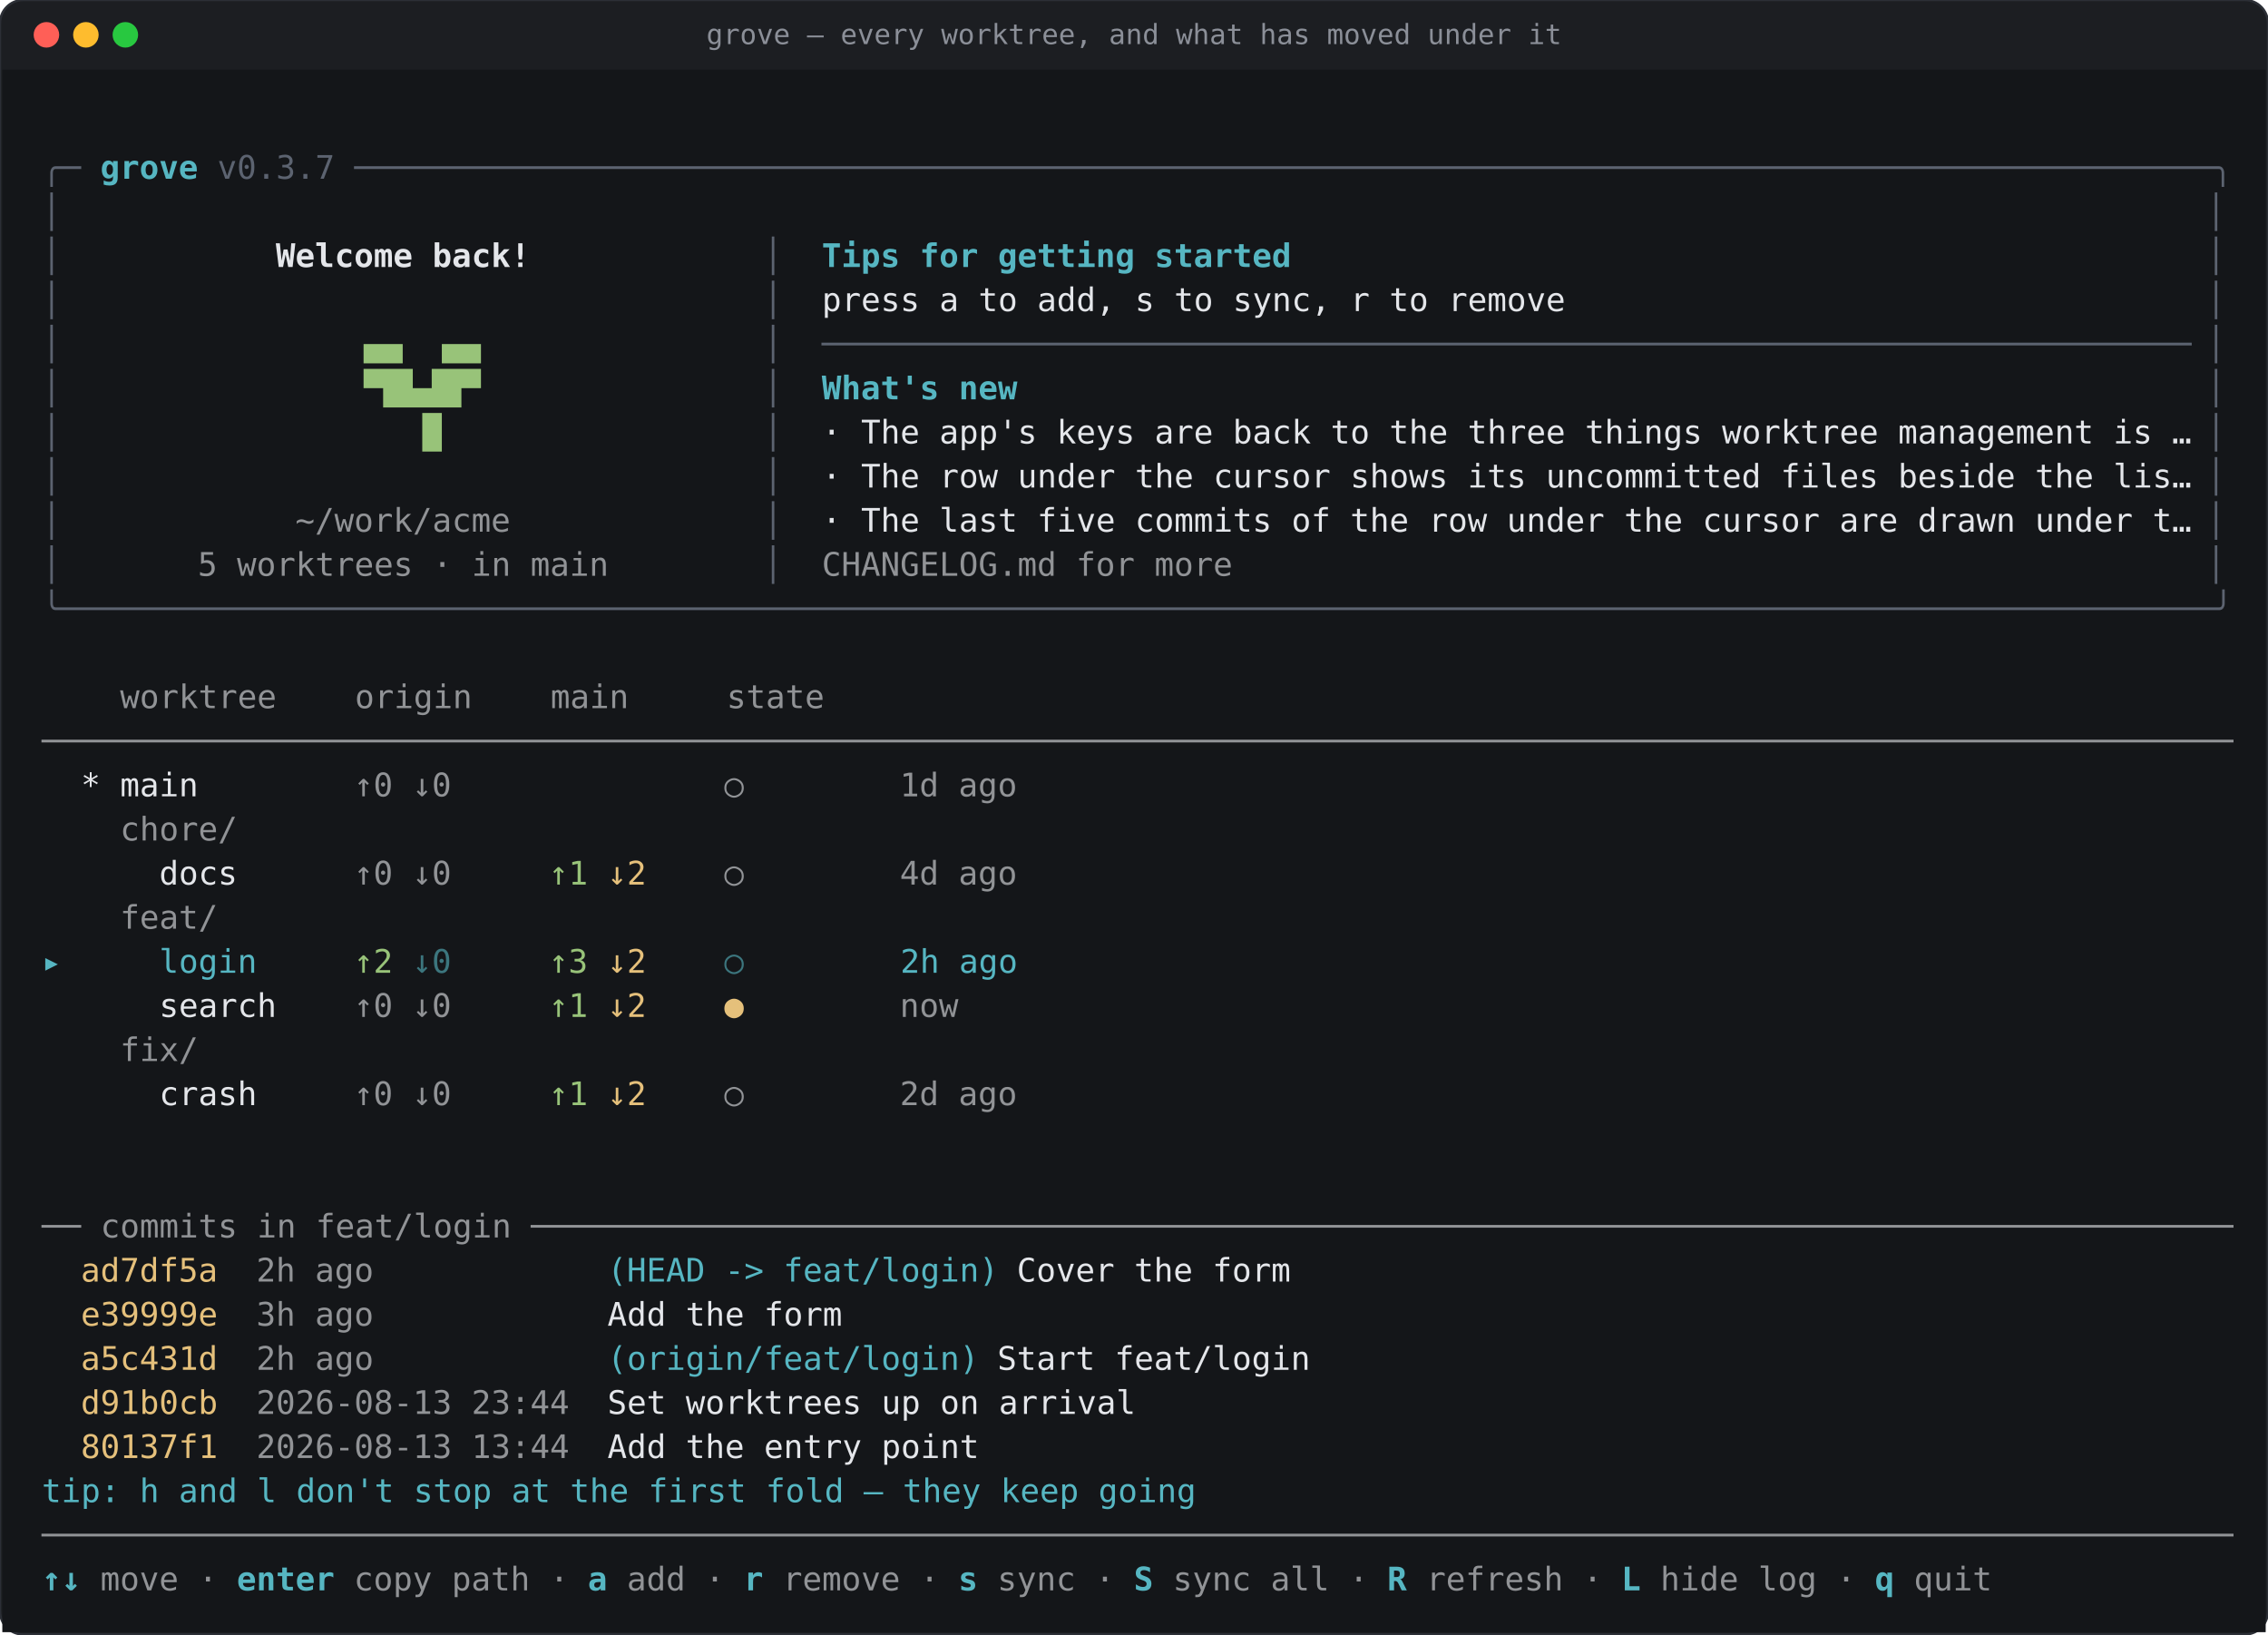
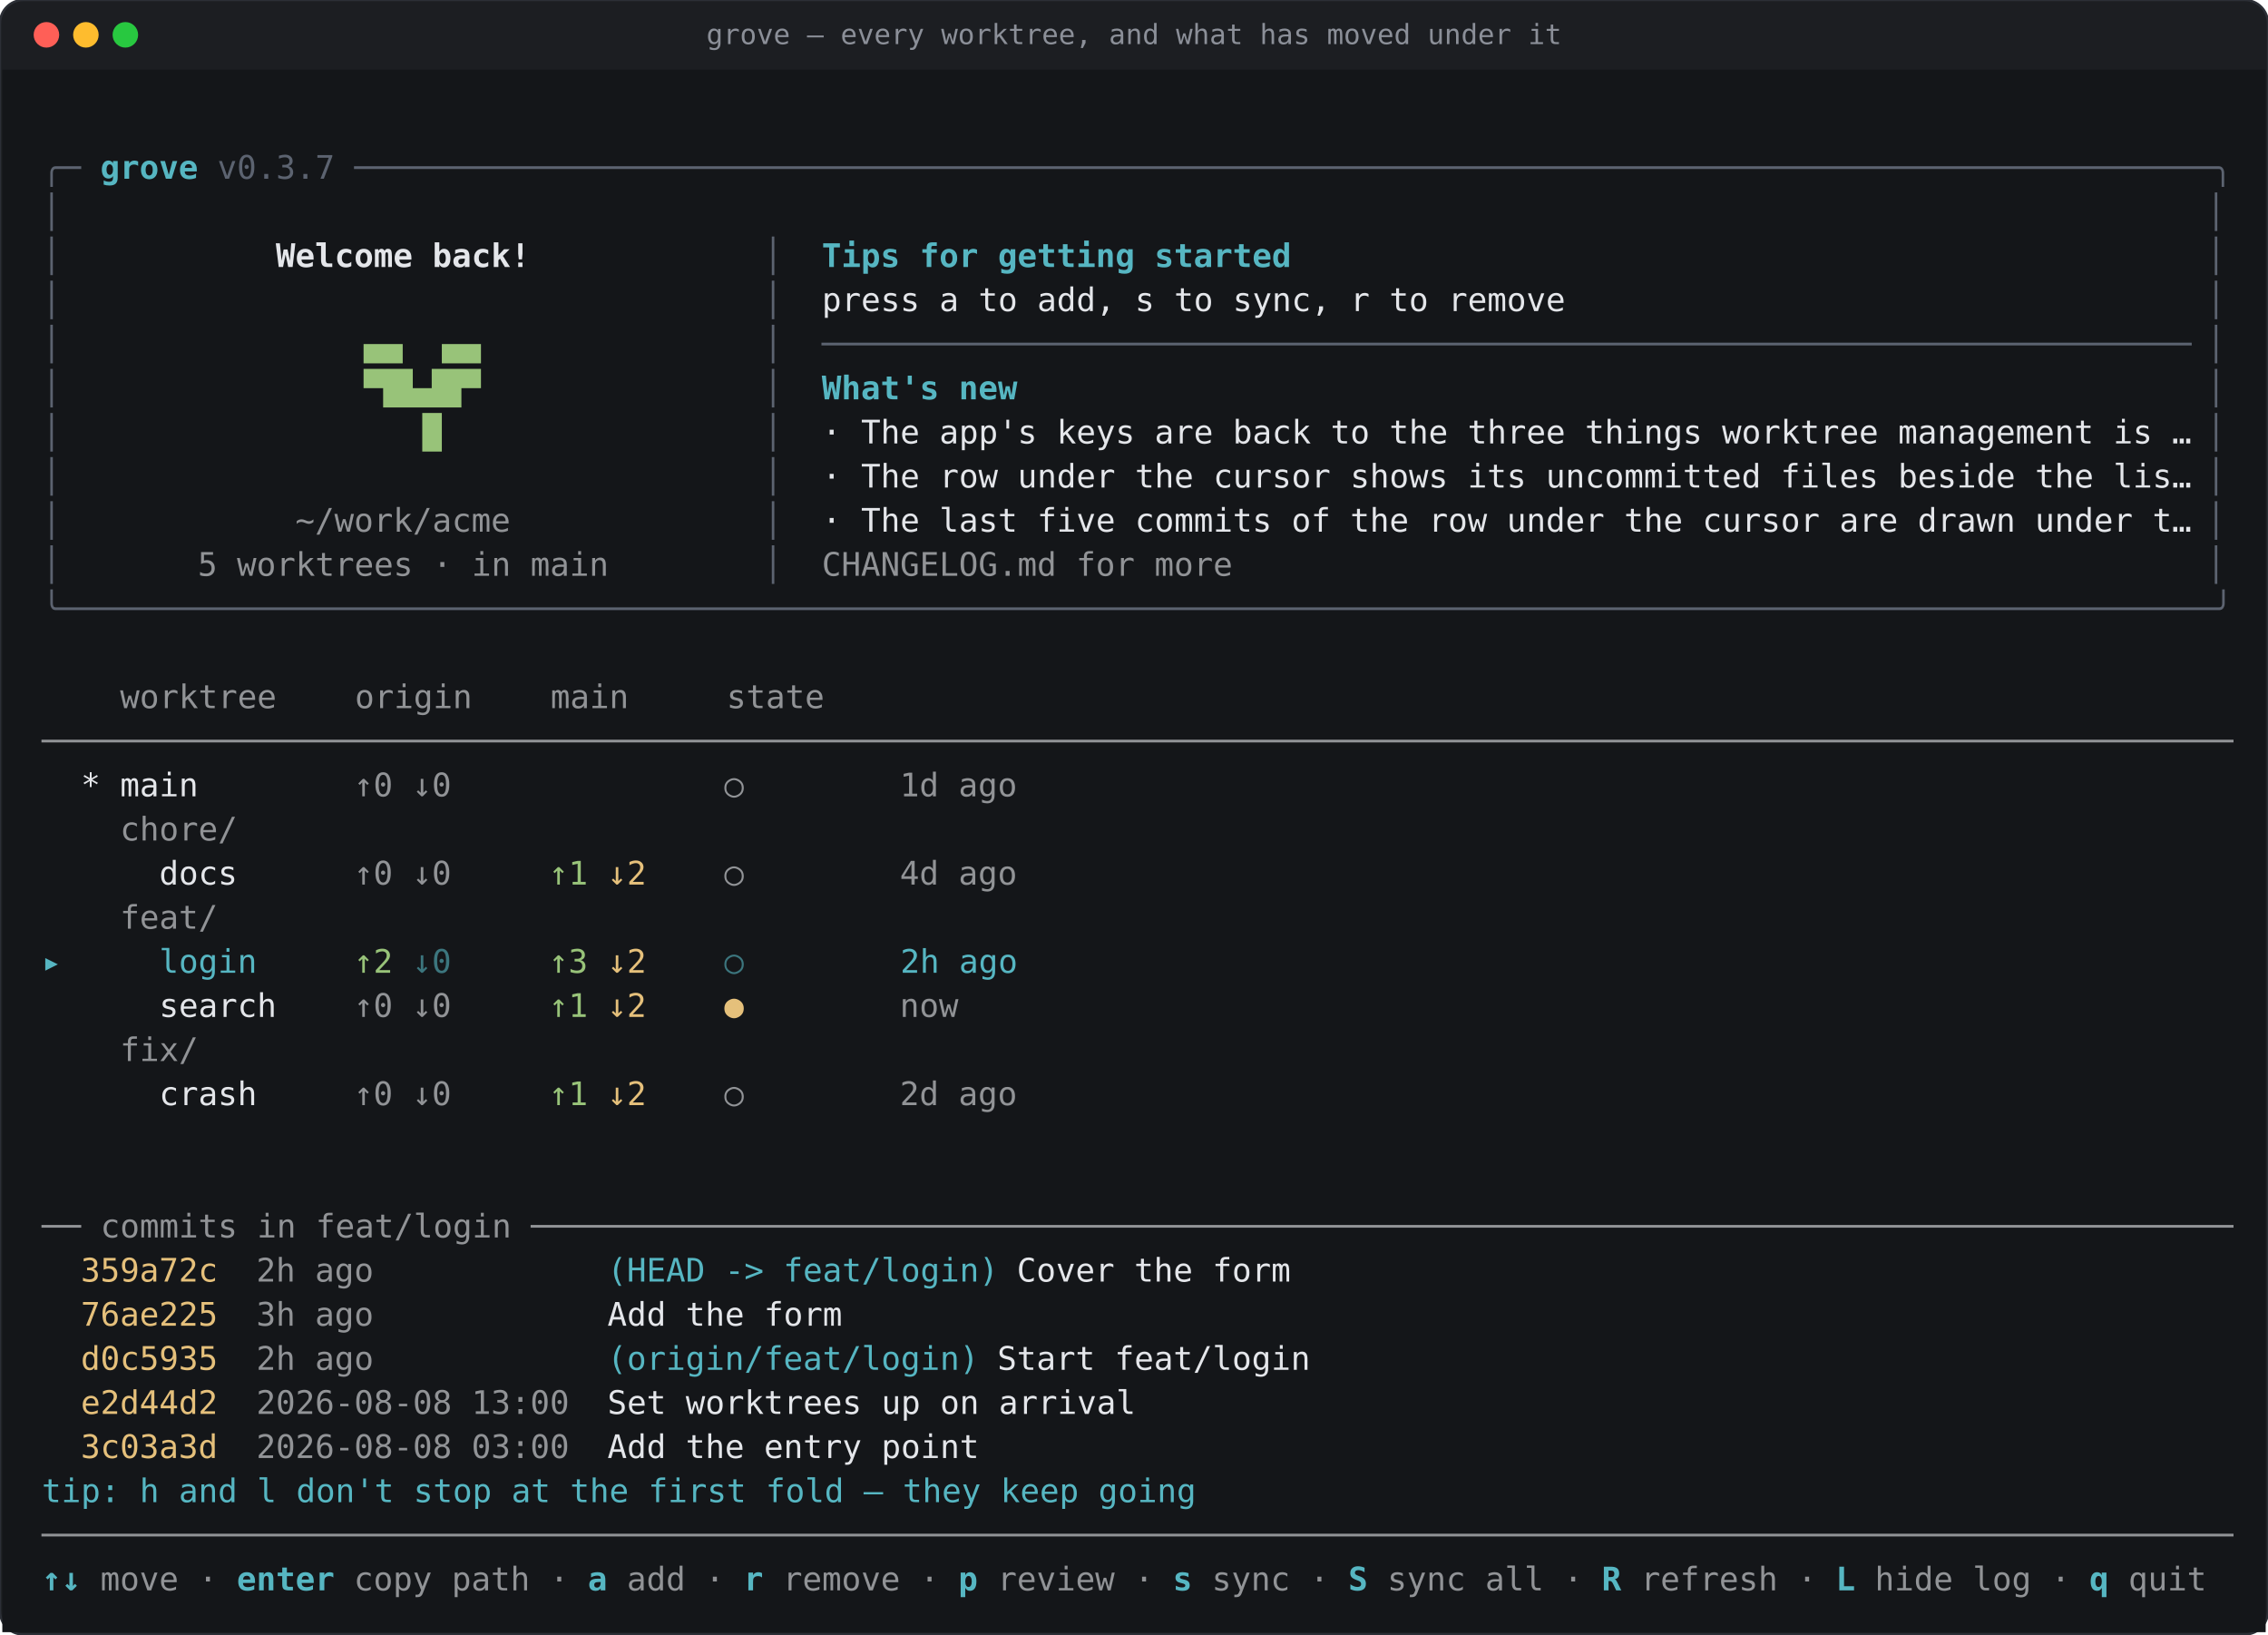
<svg xmlns="http://www.w3.org/2000/svg" width="977" height="704" viewBox="0 0 977 704" font-family="ui-monospace, SFMono-Regular, Menlo, Consolas, 'DejaVu Sans Mono', monospace" font-size="14">
  <rect width="977" height="704" rx="10" fill="#1c1e22" stroke="#2c2f36" />
  <rect x="1" y="30" width="975" height="673" fill="#141619" />
  <circle cx="20" cy="15" r="5.5" fill="#ff5f57" />
  <circle cx="37" cy="15" r="5.5" fill="#febc2e" />
  <circle cx="54" cy="15" r="5.5" fill="#28c840" />
  <text x="488.5" y="19" fill="#8b8f98" font-size="12" text-anchor="middle">grove — every worktree, and what has moved under it</text>
  <text x="18.0" y="77.0" fill="#5c6370" textLength="25.2" lengthAdjust="spacingAndGlyphs" xml:space="preserve">╭─ </text>
  <text x="43.2" y="77.0" fill="#56b6c2" font-weight="600" textLength="42.0" lengthAdjust="spacingAndGlyphs" xml:space="preserve">grove</text>
  <text x="85.2" y="77.0" fill="#5c6370" textLength="873.6" lengthAdjust="spacingAndGlyphs" xml:space="preserve"> v0.3.7 ───────────────────────────────────────────────────────────────────────────────────────────────╮</text>
  <text x="18.0" y="96.0" fill="#5c6370" textLength="8.4" lengthAdjust="spacingAndGlyphs" xml:space="preserve">│</text>
  <text x="950.4" y="96.0" fill="#5c6370" textLength="8.4" lengthAdjust="spacingAndGlyphs" xml:space="preserve">│</text>
  <text x="18.0" y="115.0" fill="#5c6370" textLength="8.4" lengthAdjust="spacingAndGlyphs" xml:space="preserve">│</text>
  <text x="118.8" y="115.0" fill="#e4e6ea" font-weight="600" textLength="109.2" lengthAdjust="spacingAndGlyphs" xml:space="preserve">Welcome back!</text>
  <text x="328.8" y="115.0" fill="#5c6370" textLength="8.4" lengthAdjust="spacingAndGlyphs" xml:space="preserve">│</text>
  <text x="354.0" y="115.0" fill="#56b6c2" font-weight="600" textLength="201.6" lengthAdjust="spacingAndGlyphs" xml:space="preserve">Tips for getting started</text>
  <text x="950.4" y="115.0" fill="#5c6370" textLength="8.4" lengthAdjust="spacingAndGlyphs" xml:space="preserve">│</text>
  <text x="18.0" y="134.0" fill="#5c6370" textLength="8.4" lengthAdjust="spacingAndGlyphs" xml:space="preserve">│</text>
  <text x="328.8" y="134.0" fill="#5c6370" textLength="8.4" lengthAdjust="spacingAndGlyphs" xml:space="preserve">│</text>
  <text x="337.2" y="134.0" fill="#e4e6ea" textLength="613.2" lengthAdjust="spacingAndGlyphs" xml:space="preserve">  press a to add, s to sync, r to remove                                 </text>
  <text x="950.4" y="134.0" fill="#5c6370" textLength="8.4" lengthAdjust="spacingAndGlyphs" xml:space="preserve">│</text>
  <text x="18.0" y="153.0" fill="#5c6370" textLength="8.4" lengthAdjust="spacingAndGlyphs" xml:space="preserve">│</text>
  <text x="152.4" y="153.0" fill="#98c379" textLength="58.8" lengthAdjust="spacingAndGlyphs" xml:space="preserve">▗▄▖ ▗▄▖</text>
  <text x="328.8" y="153.0" fill="#5c6370" textLength="8.4" lengthAdjust="spacingAndGlyphs" xml:space="preserve">│</text>
  <text x="354.0" y="153.0" fill="#5c6370" textLength="588.0" lengthAdjust="spacingAndGlyphs" xml:space="preserve">──────────────────────────────────────────────────────────────────────</text>
  <text x="950.4" y="153.0" fill="#5c6370" textLength="8.4" lengthAdjust="spacingAndGlyphs" xml:space="preserve">│</text>
  <text x="18.0" y="172.0" fill="#5c6370" textLength="8.4" lengthAdjust="spacingAndGlyphs" xml:space="preserve">│</text>
  <text x="152.4" y="172.0" fill="#98c379" textLength="58.8" lengthAdjust="spacingAndGlyphs" xml:space="preserve">▝▜█▄█▛▘</text>
  <text x="328.8" y="172.0" fill="#5c6370" textLength="8.4" lengthAdjust="spacingAndGlyphs" xml:space="preserve">│</text>
  <text x="354.0" y="172.0" fill="#56b6c2" font-weight="600" textLength="84.0" lengthAdjust="spacingAndGlyphs" xml:space="preserve">What's new</text>
  <text x="950.4" y="172.0" fill="#5c6370" textLength="8.4" lengthAdjust="spacingAndGlyphs" xml:space="preserve">│</text>
  <text x="18.0" y="191.0" fill="#5c6370" textLength="8.4" lengthAdjust="spacingAndGlyphs" xml:space="preserve">│</text>
  <text x="152.4" y="191.0" fill="#98c379" textLength="42.0" lengthAdjust="spacingAndGlyphs" xml:space="preserve">   ▐▌</text>
  <text x="328.8" y="191.0" fill="#5c6370" textLength="8.4" lengthAdjust="spacingAndGlyphs" xml:space="preserve">│</text>
  <text x="337.2" y="191.0" fill="#e4e6ea" textLength="613.2" lengthAdjust="spacingAndGlyphs" xml:space="preserve">  · The app's keys are back to the three things worktree management is … </text>
  <text x="950.4" y="191.0" fill="#5c6370" textLength="8.4" lengthAdjust="spacingAndGlyphs" xml:space="preserve">│</text>
  <text x="18.0" y="210.0" fill="#5c6370" textLength="8.4" lengthAdjust="spacingAndGlyphs" xml:space="preserve">│</text>
  <text x="328.8" y="210.0" fill="#5c6370" textLength="8.4" lengthAdjust="spacingAndGlyphs" xml:space="preserve">│</text>
  <text x="337.2" y="210.0" fill="#e4e6ea" textLength="613.2" lengthAdjust="spacingAndGlyphs" xml:space="preserve">  · The row under the cursor shows its uncommitted files beside the lis… </text>
  <text x="950.4" y="210.0" fill="#5c6370" textLength="8.4" lengthAdjust="spacingAndGlyphs" xml:space="preserve">│</text>
  <text x="18.0" y="229.0" fill="#5c6370" textLength="8.4" lengthAdjust="spacingAndGlyphs" xml:space="preserve">│</text>
  <text x="127.2" y="229.0" fill="#e4e6ea" opacity="0.6" textLength="92.4" lengthAdjust="spacingAndGlyphs" xml:space="preserve">~/work/acme</text>
  <text x="328.8" y="229.0" fill="#5c6370" textLength="8.4" lengthAdjust="spacingAndGlyphs" xml:space="preserve">│</text>
  <text x="337.2" y="229.0" fill="#e4e6ea" textLength="613.2" lengthAdjust="spacingAndGlyphs" xml:space="preserve">  · The last five commits of the row under the cursor are drawn under t… </text>
  <text x="950.4" y="229.0" fill="#5c6370" textLength="8.4" lengthAdjust="spacingAndGlyphs" xml:space="preserve">│</text>
  <text x="18.0" y="248.0" fill="#5c6370" textLength="8.4" lengthAdjust="spacingAndGlyphs" xml:space="preserve">│</text>
  <text x="85.2" y="248.0" fill="#e4e6ea" opacity="0.6" textLength="176.4" lengthAdjust="spacingAndGlyphs" xml:space="preserve">5 worktrees · in main</text>
  <text x="328.8" y="248.0" fill="#5c6370" textLength="8.4" lengthAdjust="spacingAndGlyphs" xml:space="preserve">│</text>
  <text x="354.0" y="248.0" fill="#e4e6ea" opacity="0.6" textLength="176.4" lengthAdjust="spacingAndGlyphs" xml:space="preserve">CHANGELOG.md for more</text>
  <text x="950.4" y="248.0" fill="#5c6370" textLength="8.4" lengthAdjust="spacingAndGlyphs" xml:space="preserve">│</text>
  <text x="18.0" y="267.0" fill="#5c6370" textLength="940.8" lengthAdjust="spacingAndGlyphs" xml:space="preserve">╰──────────────────────────────────────────────────────────────────────────────────────────────────────────────╯</text>
  <text x="18.0" y="305.0" fill="#e4e6ea" opacity="0.6" textLength="336.0" lengthAdjust="spacingAndGlyphs" xml:space="preserve">    worktree    origin    main     state</text>
  <text x="18.0" y="324.0" fill="#e4e6ea" opacity="0.6" textLength="940.8" lengthAdjust="spacingAndGlyphs" xml:space="preserve">────────────────────────────────────────────────────────────────────────────────────────────────────────────────</text>
  <text x="18.0" y="343.0" fill="#e4e6ea" textLength="134.4" lengthAdjust="spacingAndGlyphs" xml:space="preserve">  * main        </text>
  <text x="152.4" y="343.0" fill="#e4e6ea" opacity="0.6" textLength="16.8" lengthAdjust="spacingAndGlyphs" xml:space="preserve">↑0</text>
  <text x="177.6" y="343.0" fill="#e4e6ea" opacity="0.6" textLength="16.8" lengthAdjust="spacingAndGlyphs" xml:space="preserve">↓0</text>
  <text x="312.0" y="343.0" fill="#e4e6ea" opacity="0.6" textLength="8.4" lengthAdjust="spacingAndGlyphs" xml:space="preserve">○</text>
  <text x="387.6" y="343.0" fill="#e4e6ea" opacity="0.6" textLength="50.4" lengthAdjust="spacingAndGlyphs" xml:space="preserve">1d ago</text>
  <text x="18.0" y="362.0" fill="#e4e6ea" opacity="0.6" textLength="84.0" lengthAdjust="spacingAndGlyphs" xml:space="preserve">    chore/</text>
  <text x="18.0" y="381.0" fill="#e4e6ea" textLength="134.4" lengthAdjust="spacingAndGlyphs" xml:space="preserve">      docs      </text>
  <text x="152.4" y="381.0" fill="#e4e6ea" opacity="0.6" textLength="16.8" lengthAdjust="spacingAndGlyphs" xml:space="preserve">↑0</text>
  <text x="177.6" y="381.0" fill="#e4e6ea" opacity="0.6" textLength="16.8" lengthAdjust="spacingAndGlyphs" xml:space="preserve">↓0</text>
  <text x="236.4" y="381.0" fill="#98c379" textLength="16.8" lengthAdjust="spacingAndGlyphs" xml:space="preserve">↑1</text>
  <text x="261.6" y="381.0" fill="#e5c07b" textLength="16.8" lengthAdjust="spacingAndGlyphs" xml:space="preserve">↓2</text>
  <text x="312.0" y="381.0" fill="#e4e6ea" opacity="0.6" textLength="8.4" lengthAdjust="spacingAndGlyphs" xml:space="preserve">○</text>
  <text x="387.6" y="381.0" fill="#e4e6ea" opacity="0.6" textLength="50.4" lengthAdjust="spacingAndGlyphs" xml:space="preserve">4d ago</text>
  <text x="18.0" y="400.0" fill="#e4e6ea" opacity="0.6" textLength="75.6" lengthAdjust="spacingAndGlyphs" xml:space="preserve">    feat/</text>
  <text x="18.0" y="419.0" fill="#56b6c2" textLength="134.4" lengthAdjust="spacingAndGlyphs" xml:space="preserve">▸     login     </text>
  <text x="152.4" y="419.0" fill="#98c379" textLength="16.8" lengthAdjust="spacingAndGlyphs" xml:space="preserve">↑2</text>
  <text x="177.6" y="419.0" fill="#56b6c2" opacity="0.6" textLength="16.8" lengthAdjust="spacingAndGlyphs" xml:space="preserve">↓0</text>
  <text x="236.4" y="419.0" fill="#98c379" textLength="16.8" lengthAdjust="spacingAndGlyphs" xml:space="preserve">↑3</text>
  <text x="261.6" y="419.0" fill="#e5c07b" textLength="16.8" lengthAdjust="spacingAndGlyphs" xml:space="preserve">↓2</text>
  <text x="312.0" y="419.0" fill="#56b6c2" opacity="0.6" textLength="8.4" lengthAdjust="spacingAndGlyphs" xml:space="preserve">○</text>
  <text x="320.4" y="419.0" fill="#56b6c2" textLength="117.6" lengthAdjust="spacingAndGlyphs" xml:space="preserve">        2h ago</text>
  <text x="18.0" y="438.0" fill="#e4e6ea" textLength="134.4" lengthAdjust="spacingAndGlyphs" xml:space="preserve">      search    </text>
  <text x="152.4" y="438.0" fill="#e4e6ea" opacity="0.6" textLength="16.8" lengthAdjust="spacingAndGlyphs" xml:space="preserve">↑0</text>
  <text x="177.6" y="438.0" fill="#e4e6ea" opacity="0.6" textLength="16.8" lengthAdjust="spacingAndGlyphs" xml:space="preserve">↓0</text>
  <text x="236.4" y="438.0" fill="#98c379" textLength="16.8" lengthAdjust="spacingAndGlyphs" xml:space="preserve">↑1</text>
  <text x="261.6" y="438.0" fill="#e5c07b" textLength="16.8" lengthAdjust="spacingAndGlyphs" xml:space="preserve">↓2</text>
  <text x="312.0" y="438.0" fill="#e5c07b" textLength="8.4" lengthAdjust="spacingAndGlyphs" xml:space="preserve">●</text>
  <text x="387.6" y="438.0" fill="#e4e6ea" opacity="0.6" textLength="50.4" lengthAdjust="spacingAndGlyphs" xml:space="preserve">now   </text>
  <text x="18.0" y="457.0" fill="#e4e6ea" opacity="0.6" textLength="67.2" lengthAdjust="spacingAndGlyphs" xml:space="preserve">    fix/</text>
  <text x="18.0" y="476.0" fill="#e4e6ea" textLength="134.4" lengthAdjust="spacingAndGlyphs" xml:space="preserve">      crash     </text>
  <text x="152.4" y="476.0" fill="#e4e6ea" opacity="0.6" textLength="16.8" lengthAdjust="spacingAndGlyphs" xml:space="preserve">↑0</text>
  <text x="177.6" y="476.0" fill="#e4e6ea" opacity="0.6" textLength="16.8" lengthAdjust="spacingAndGlyphs" xml:space="preserve">↓0</text>
  <text x="236.4" y="476.0" fill="#98c379" textLength="16.8" lengthAdjust="spacingAndGlyphs" xml:space="preserve">↑1</text>
  <text x="261.6" y="476.0" fill="#e5c07b" textLength="16.8" lengthAdjust="spacingAndGlyphs" xml:space="preserve">↓2</text>
  <text x="312.0" y="476.0" fill="#e4e6ea" opacity="0.6" textLength="8.4" lengthAdjust="spacingAndGlyphs" xml:space="preserve">○</text>
  <text x="387.6" y="476.0" fill="#e4e6ea" opacity="0.6" textLength="50.4" lengthAdjust="spacingAndGlyphs" xml:space="preserve">2d ago</text>
  <text x="18.0" y="533.0" fill="#e4e6ea" opacity="0.6" textLength="940.8" lengthAdjust="spacingAndGlyphs" xml:space="preserve">── commits in feat/login ───────────────────────────────────────────────────────────────────────────────────────</text>
-   <text x="34.8" y="552.0" fill="#e5c07b" textLength="58.8" lengthAdjust="spacingAndGlyphs" xml:space="preserve">ad7df5a</text>
+   <text x="34.8" y="552.0" fill="#e5c07b" textLength="58.8" lengthAdjust="spacingAndGlyphs" xml:space="preserve">359a72c</text>
  <text x="110.4" y="552.0" fill="#e4e6ea" opacity="0.6" textLength="134.4" lengthAdjust="spacingAndGlyphs" xml:space="preserve">2h ago          </text>
  <text x="261.6" y="552.0" fill="#56b6c2" textLength="176.4" lengthAdjust="spacingAndGlyphs" xml:space="preserve">(HEAD -&gt; feat/login) </text>
  <text x="438.0" y="552.0" fill="#e4e6ea" textLength="117.6" lengthAdjust="spacingAndGlyphs" xml:space="preserve">Cover the form</text>
-   <text x="34.8" y="571.0" fill="#e5c07b" textLength="58.8" lengthAdjust="spacingAndGlyphs" xml:space="preserve">e39999e</text>
+   <text x="34.8" y="571.0" fill="#e5c07b" textLength="58.8" lengthAdjust="spacingAndGlyphs" xml:space="preserve">76ae225</text>
  <text x="110.4" y="571.0" fill="#e4e6ea" opacity="0.6" textLength="134.4" lengthAdjust="spacingAndGlyphs" xml:space="preserve">3h ago          </text>
  <text x="244.8" y="571.0" fill="#e4e6ea" textLength="117.6" lengthAdjust="spacingAndGlyphs" xml:space="preserve">  Add the form</text>
-   <text x="34.8" y="590.0" fill="#e5c07b" textLength="58.8" lengthAdjust="spacingAndGlyphs" xml:space="preserve">a5c431d</text>
+   <text x="34.8" y="590.0" fill="#e5c07b" textLength="58.8" lengthAdjust="spacingAndGlyphs" xml:space="preserve">d0c5935</text>
  <text x="110.4" y="590.0" fill="#e4e6ea" opacity="0.6" textLength="134.4" lengthAdjust="spacingAndGlyphs" xml:space="preserve">2h ago          </text>
  <text x="261.6" y="590.0" fill="#56b6c2" textLength="168.0" lengthAdjust="spacingAndGlyphs" xml:space="preserve">(origin/feat/login) </text>
  <text x="429.6" y="590.0" fill="#e4e6ea" textLength="134.4" lengthAdjust="spacingAndGlyphs" xml:space="preserve">Start feat/login</text>
-   <text x="34.8" y="609.0" fill="#e5c07b" textLength="58.8" lengthAdjust="spacingAndGlyphs" xml:space="preserve">d91b0cb</text>
-   <text x="110.4" y="609.0" fill="#e4e6ea" opacity="0.6" textLength="134.4" lengthAdjust="spacingAndGlyphs" xml:space="preserve">2026-08-13 23:44</text>
+   <text x="34.8" y="609.0" fill="#e5c07b" textLength="58.8" lengthAdjust="spacingAndGlyphs" xml:space="preserve">e2d44d2</text>
+   <text x="110.4" y="609.0" fill="#e4e6ea" opacity="0.6" textLength="134.4" lengthAdjust="spacingAndGlyphs" xml:space="preserve">2026-08-08 13:00</text>
  <text x="244.8" y="609.0" fill="#e4e6ea" textLength="243.6" lengthAdjust="spacingAndGlyphs" xml:space="preserve">  Set worktrees up on arrival</text>
-   <text x="34.8" y="628.0" fill="#e5c07b" textLength="58.8" lengthAdjust="spacingAndGlyphs" xml:space="preserve">80137f1</text>
-   <text x="110.4" y="628.0" fill="#e4e6ea" opacity="0.6" textLength="134.4" lengthAdjust="spacingAndGlyphs" xml:space="preserve">2026-08-13 13:44</text>
+   <text x="34.8" y="628.0" fill="#e5c07b" textLength="58.8" lengthAdjust="spacingAndGlyphs" xml:space="preserve">3c03a3d</text>
+   <text x="110.4" y="628.0" fill="#e4e6ea" opacity="0.6" textLength="134.4" lengthAdjust="spacingAndGlyphs" xml:space="preserve">2026-08-08 03:00</text>
  <text x="244.8" y="628.0" fill="#e4e6ea" textLength="176.4" lengthAdjust="spacingAndGlyphs" xml:space="preserve">  Add the entry point</text>
  <text x="18.0" y="647.0" fill="#56b6c2" textLength="495.6" lengthAdjust="spacingAndGlyphs" xml:space="preserve">tip: h and l don't stop at the first fold — they keep going</text>
  <text x="18.0" y="666.0" fill="#e4e6ea" opacity="0.6" textLength="940.8" lengthAdjust="spacingAndGlyphs" xml:space="preserve">────────────────────────────────────────────────────────────────────────────────────────────────────────────────</text>
  <text x="18.0" y="685.0" fill="#56b6c2" font-weight="600" textLength="16.8" lengthAdjust="spacingAndGlyphs" xml:space="preserve">↑↓</text>
  <text x="34.8" y="685.0" fill="#e4e6ea" opacity="0.6" textLength="67.2" lengthAdjust="spacingAndGlyphs" xml:space="preserve"> move · </text>
  <text x="102.0" y="685.0" fill="#56b6c2" font-weight="600" textLength="42.0" lengthAdjust="spacingAndGlyphs" xml:space="preserve">enter</text>
  <text x="144.0" y="685.0" fill="#e4e6ea" opacity="0.6" textLength="109.2" lengthAdjust="spacingAndGlyphs" xml:space="preserve"> copy path · </text>
  <text x="253.2" y="685.0" fill="#56b6c2" font-weight="600" textLength="8.4" lengthAdjust="spacingAndGlyphs" xml:space="preserve">a</text>
  <text x="261.6" y="685.0" fill="#e4e6ea" opacity="0.6" textLength="58.8" lengthAdjust="spacingAndGlyphs" xml:space="preserve"> add · </text>
  <text x="320.4" y="685.0" fill="#56b6c2" font-weight="600" textLength="8.4" lengthAdjust="spacingAndGlyphs" xml:space="preserve">r</text>
  <text x="328.8" y="685.0" fill="#e4e6ea" opacity="0.6" textLength="84.0" lengthAdjust="spacingAndGlyphs" xml:space="preserve"> remove · </text>
-   <text x="412.8" y="685.0" fill="#56b6c2" font-weight="600" textLength="8.4" lengthAdjust="spacingAndGlyphs" xml:space="preserve">s</text>
-   <text x="421.2" y="685.0" fill="#e4e6ea" opacity="0.6" textLength="67.2" lengthAdjust="spacingAndGlyphs" xml:space="preserve"> sync · </text>
-   <text x="488.4" y="685.0" fill="#56b6c2" font-weight="600" textLength="8.4" lengthAdjust="spacingAndGlyphs" xml:space="preserve">S</text>
-   <text x="496.8" y="685.0" fill="#e4e6ea" opacity="0.6" textLength="100.8" lengthAdjust="spacingAndGlyphs" xml:space="preserve"> sync all · </text>
-   <text x="597.6" y="685.0" fill="#56b6c2" font-weight="600" textLength="8.4" lengthAdjust="spacingAndGlyphs" xml:space="preserve">R</text>
-   <text x="606.0" y="685.0" fill="#e4e6ea" opacity="0.6" textLength="92.4" lengthAdjust="spacingAndGlyphs" xml:space="preserve"> refresh · </text>
-   <text x="698.4" y="685.0" fill="#56b6c2" font-weight="600" textLength="8.4" lengthAdjust="spacingAndGlyphs" xml:space="preserve">L</text>
-   <text x="706.8" y="685.0" fill="#e4e6ea" opacity="0.6" textLength="100.8" lengthAdjust="spacingAndGlyphs" xml:space="preserve"> hide log · </text>
-   <text x="807.6" y="685.0" fill="#56b6c2" font-weight="600" textLength="8.4" lengthAdjust="spacingAndGlyphs" xml:space="preserve">q</text>
-   <text x="816.0" y="685.0" fill="#e4e6ea" opacity="0.6" textLength="42.0" lengthAdjust="spacingAndGlyphs" xml:space="preserve"> quit</text>
+   <text x="412.8" y="685.0" fill="#56b6c2" font-weight="600" textLength="8.4" lengthAdjust="spacingAndGlyphs" xml:space="preserve">p</text>
+   <text x="421.2" y="685.0" fill="#e4e6ea" opacity="0.6" textLength="84.0" lengthAdjust="spacingAndGlyphs" xml:space="preserve"> review · </text>
+   <text x="505.2" y="685.0" fill="#56b6c2" font-weight="600" textLength="8.4" lengthAdjust="spacingAndGlyphs" xml:space="preserve">s</text>
+   <text x="513.6" y="685.0" fill="#e4e6ea" opacity="0.6" textLength="67.2" lengthAdjust="spacingAndGlyphs" xml:space="preserve"> sync · </text>
+   <text x="580.8" y="685.0" fill="#56b6c2" font-weight="600" textLength="8.4" lengthAdjust="spacingAndGlyphs" xml:space="preserve">S</text>
+   <text x="589.2" y="685.0" fill="#e4e6ea" opacity="0.6" textLength="100.8" lengthAdjust="spacingAndGlyphs" xml:space="preserve"> sync all · </text>
+   <text x="690.0" y="685.0" fill="#56b6c2" font-weight="600" textLength="8.4" lengthAdjust="spacingAndGlyphs" xml:space="preserve">R</text>
+   <text x="698.4" y="685.0" fill="#e4e6ea" opacity="0.6" textLength="92.4" lengthAdjust="spacingAndGlyphs" xml:space="preserve"> refresh · </text>
+   <text x="790.8" y="685.0" fill="#56b6c2" font-weight="600" textLength="8.4" lengthAdjust="spacingAndGlyphs" xml:space="preserve">L</text>
+   <text x="799.2" y="685.0" fill="#e4e6ea" opacity="0.6" textLength="100.8" lengthAdjust="spacingAndGlyphs" xml:space="preserve"> hide log · </text>
+   <text x="900.0" y="685.0" fill="#56b6c2" font-weight="600" textLength="8.4" lengthAdjust="spacingAndGlyphs" xml:space="preserve">q</text>
+   <text x="908.4" y="685.0" fill="#e4e6ea" opacity="0.6" textLength="42.0" lengthAdjust="spacingAndGlyphs" xml:space="preserve"> quit</text>
</svg>
